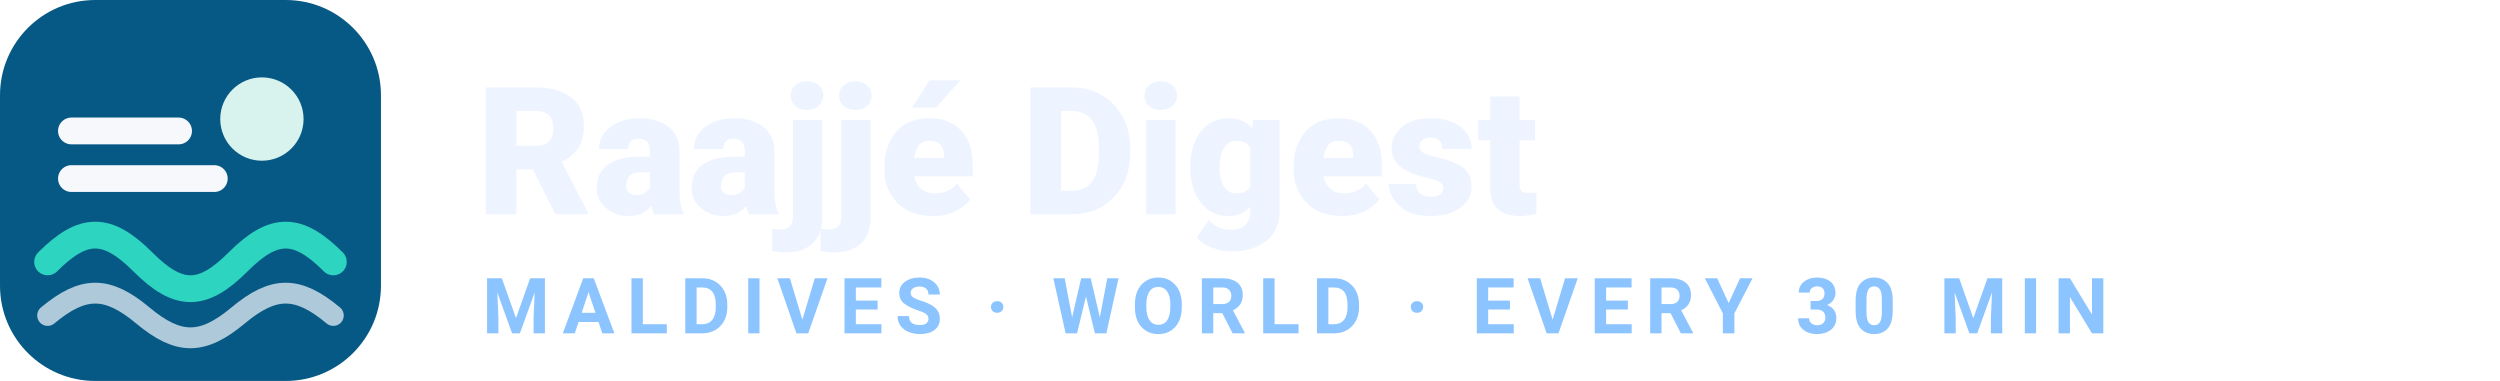
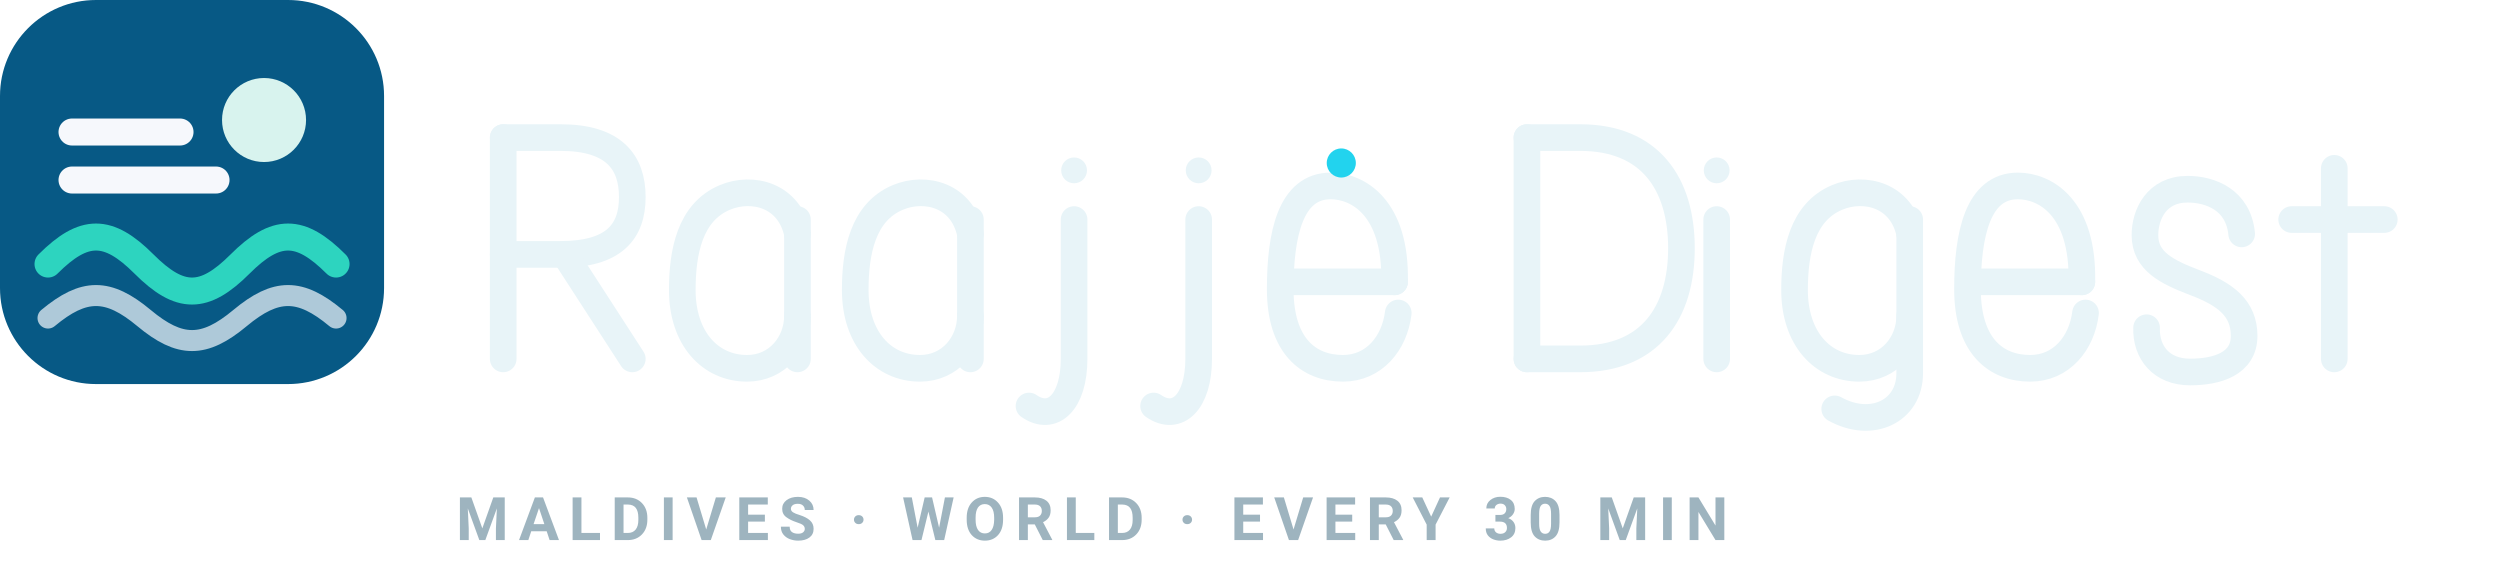
- <svg xmlns="http://www.w3.org/2000/svg" viewBox="0 0 420 64" role="img" aria-label="Raajjé Digest">
-   <style>.w{fill:#eef4ff}.s{fill:#8cc4ff}</style>
+ <svg xmlns="http://www.w3.org/2000/svg" viewBox="0 0 416.6 96" role="img" aria-label="Raajjé Digest">
+   <style>.w{color:#e8f4f8}.s{fill:#9eb4bf}.accent{fill:#22d3ee}</style>
  <rect width="64" height="64" rx="16" fill="#075985" />
  <circle cx="44" cy="20" r="7" fill="#d8f3ee" />
  <path d="M12 22h18M12 30h24" stroke="#f6f8fc" stroke-width="4.5" stroke-linecap="round" />
  <path d="M8 44c6-6 10-6 16 0s10 6 16 0 10-6 16 0" fill="none" stroke="#2dd4bf" stroke-width="4.5" stroke-linecap="round" />
  <path d="M8 53c6-5 10-5 16 0s10 5 16 0 10-5 16 0" fill="none" stroke="#f6f8fc" stroke-opacity=".7" stroke-width="3.5" stroke-linecap="round" />
-   <text x="80" y="36" class="w" font-family="system-ui,Segoe UI,Roboto,sans-serif" font-size="30" font-weight="800">Raajjé Digest</text>
-   <text x="81" y="56" class="s" font-family="system-ui,Segoe UI,Roboto,sans-serif" font-size="13" font-weight="600" letter-spacing="2">MALDIVES · WORLD · EVERY 30 MIN</text>
+   <g class="w" transform="translate(76 12) scale(0.682927)" fill="none" stroke="currentColor" stroke-width="6.5" stroke-linecap="round" stroke-linejoin="round">
+     <g transform="translate(8.00 0)">
+       <path d="M 3.5 16 V 70" />
+       <path d="M 3.5 16 H 17.5 C 30.5 16 35 22 35 30.5 C 35 39 30.5 44.5 17.5 44.5 H 3.5" />
+       <path d="M 18.5 44.5 L 35 70" />
+     </g>
+     <g transform="translate(51.80 0)">
+       <path d="M 31.5 36 V 70" />
+       <path d="M 31.5 39.5 C 29.5 30 20.5 27.8 13.8 30.6 C 5.2 34.2 3.4 44 3.4 53.2 C 3.4 65 10.2 72.3 19.2 72.3 C 26.6 72.3 31.5 66.2 31.5 59.5" />
+     </g>
+     <g transform="translate(94.00 0)">
+       <path d="M 31.5 36 V 70" />
+       <path d="M 31.5 39.5 C 29.5 30 20.5 27.8 13.8 30.6 C 5.2 34.2 3.4 44 3.4 53.2 C 3.4 65 10.2 72.3 19.2 72.3 C 26.6 72.3 31.5 66.2 31.5 59.5" />
+     </g>
+     <g transform="translate(136.60 0)">
+       <path d="M 14.2 36 V 70 C 14.2 80.5 9 85.5 3.2 81.5" />
+       <circle class="dot" cx="14.20" cy="24.00" r="3.15" stroke="none" fill="currentColor" />
+     </g>
+     <g transform="translate(167.00 0)">
+       <path d="M 14.2 36 V 70 C 14.2 80.5 9 85.5 3.2 81.5" />
+       <circle class="dot" cx="14.20" cy="24.00" r="3.15" stroke="none" fill="currentColor" />
+     </g>
+     <g transform="translate(197.80 0)">
+       <path d="M 31.2 51.2 H 5.2" />
+       <path d="M 31.2 51.2 C 31.6 33 22.2 27.8 15.6 27.8 C 5.8 27.8 3.3 39.6 3.3 53 C 3.3 66.8 10.2 72.3 18.6 72.3 C 26.2 72.3 31.2 66.2 32.1 58.8" />
+       <circle class="accent" cx="18.20" cy="22.20" r="3.55" stroke="none" />
+     </g>
+     <g transform="translate(240.80 0)" />
+     <g transform="translate(257.80 0)">
+       <path d="M 3.5 16 V 70" />
+       <path d="M 3.5 16 H 16.5 C 33.5 16 41.2 27.2 41.2 43 C 41.2 58.8 33.5 70 16.5 70 H 3.5" />
+     </g>
+     <g transform="translate(299.40 0)">
+       <path d="M 8.2 36 V 70" />
+       <circle class="dot" cx="8.20" cy="24.00" r="3.15" stroke="none" fill="currentColor" />
+     </g>
+     <g transform="translate(323.20 0)">
+       <path d="M 31.5 36 V 73.5 C 31.5 82.8 22.2 87.2 13.2 82.2" />
+       <path d="M 31.5 39.5 C 29.5 30 20.5 27.8 13.8 30.6 C 5.2 34.2 3.4 44 3.4 53.2 C 3.4 65 10.2 72.3 19.2 72.3 C 26.6 72.3 31.5 66.2 31.5 59.5" />
+     </g>
+     <g transform="translate(365.50 0)">
+       <path d="M 31.2 51.2 H 5.2" />
+       <path d="M 31.2 51.2 C 31.6 33 22.2 27.8 15.6 27.8 C 5.8 27.8 3.3 39.6 3.3 53 C 3.3 66.8 10.2 72.3 18.6 72.3 C 26.2 72.3 31.2 66.2 32.1 58.8" />
+     </g>
+     <g transform="translate(407.90 0)">
+       <path d="M 27.8 39.5 C 27 31.2 20.2 28.6 14.6 28.6 C 7 28.6 4.2 34.8 4.2 39.8 C 4.2 46.2 9.6 48.8 16.4 51.4 C 23.8 54.2 28.4 57.6 28.4 64.4 C 28.4 71.2 21.8 73.2 15.2 73.2 C 8.2 73.2 4.4 68.4 4.6 62.4" />
+     </g>
+     <g transform="translate(445.10 0)">
+       <path d="M 13.2 23.5 V 70" />
+       <path d="M 2.8 36 H 25.4" />
+     </g>
+   </g>
+   <text class="s" x="76" y="90" font-family="system-ui,Segoe UI,Roboto,sans-serif" font-size="10" font-weight="600" letter-spacing="1.6">MALDIVES · WORLD · EVERY 30 MIN</text>
</svg>
